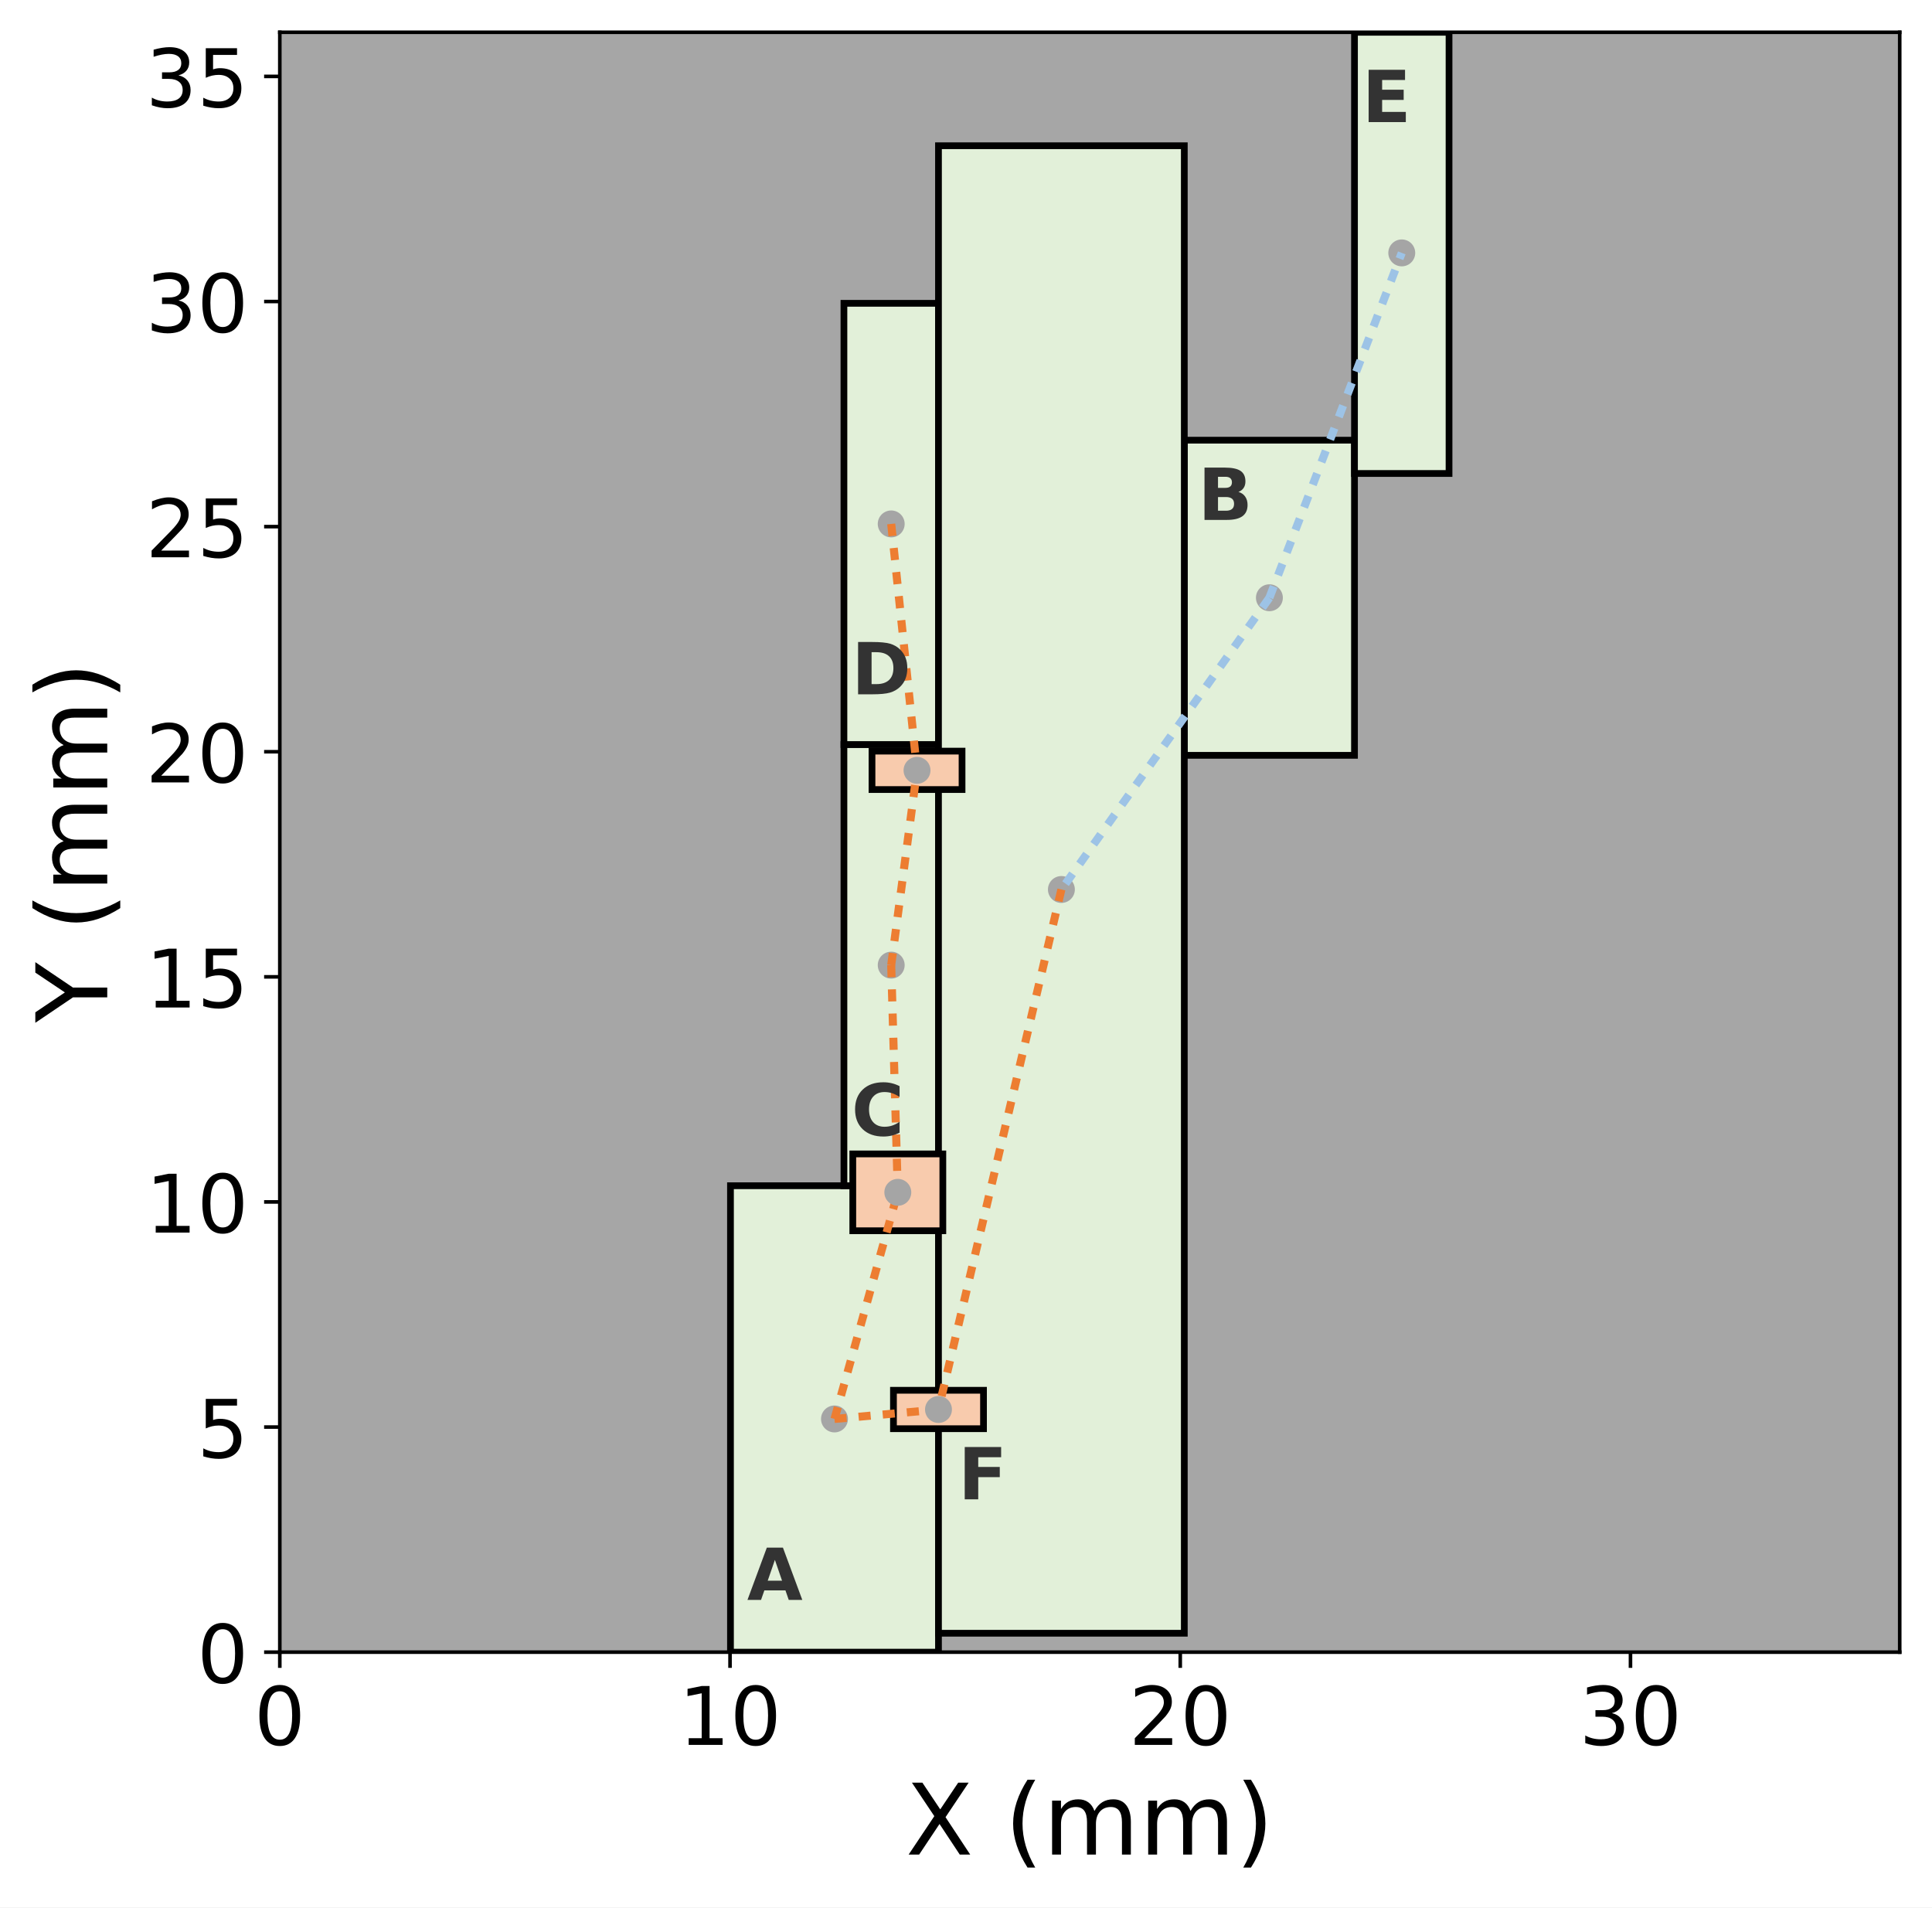
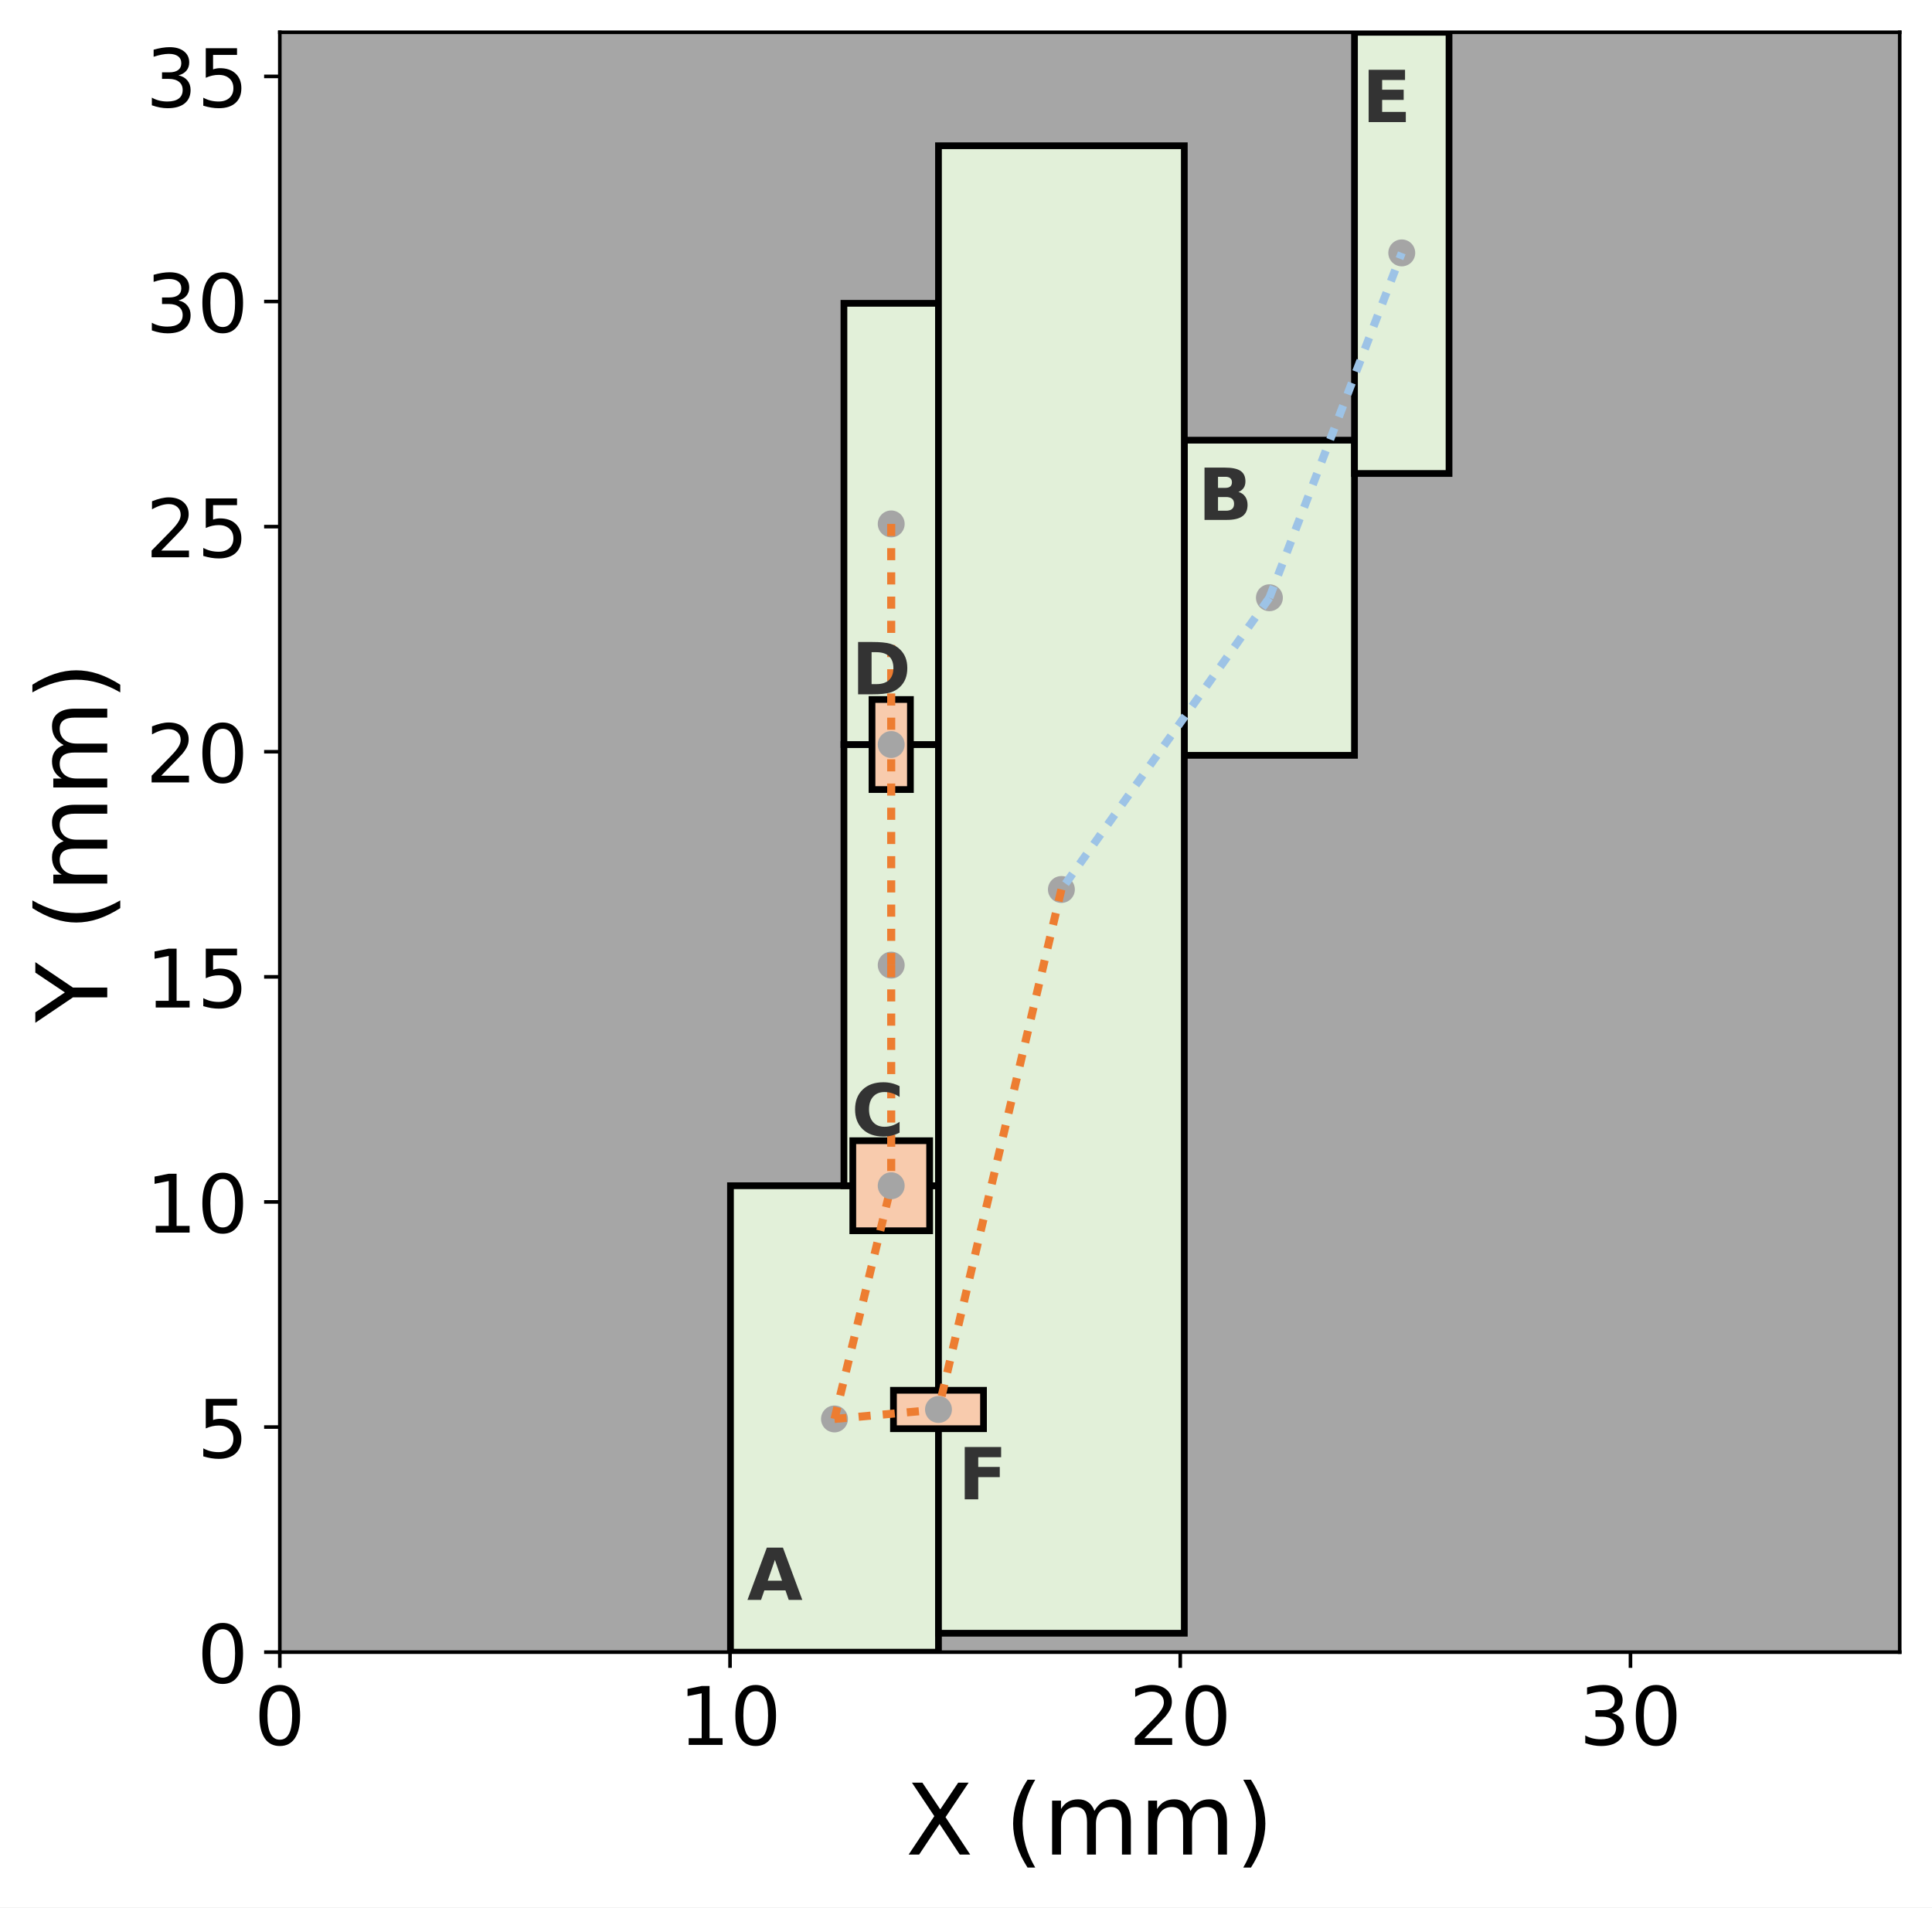
<svg xmlns="http://www.w3.org/2000/svg" xmlns:xlink="http://www.w3.org/1999/xlink" width="430.837pt" height="425.353pt" viewBox="0 0 430.837 425.353" version="1.1">
  <defs>
    <style type="text/css">*{stroke-linejoin: round; stroke-linecap: butt}</style>
  </defs>
  <g id="figure_1">
    <g id="patch_1">
      <path d="M 0 425.353  L 430.837 425.353  L 430.837 0  L 0 0  z " style="fill: #ffffff" />
    </g>
    <g id="axes_1">
      <g id="patch_2">
        <path d="M 62.397 368.44  L 423.637 368.44  L 423.637 7.2  L 62.397 7.2  z " style="fill: #a6a6a6" />
      </g>
      <g id="patch_3">
-         <path d="M 162.897 368.44  L 209.282 368.44  L 209.282 264.425  L 162.897 264.425  z " clip-path="url(#p0d24844d1f)" style="fill: #e2f0d9; stroke: #000000; stroke-width: 1.5; stroke-linejoin: miter" />
+         <path d="M 162.897 368.44  L 209.282 368.44  L 209.282 264.425  L 162.897 264.425  z " clip-path="url(#pbaa45a998f)" style="fill: #e2f0d9; stroke: #000000; stroke-width: 1.5; stroke-linejoin: miter" />
      </g>
      <g id="patch_4">
-         <path d="M 264.101 168.443  L 302.052 168.443  L 302.052 98.163  L 264.101 98.163  z " clip-path="url(#p0d24844d1f)" style="fill: #e2f0d9; stroke: #000000; stroke-width: 1.5; stroke-linejoin: miter" />
+         <path d="M 264.101 168.443  L 302.052 168.443  L 302.052 98.163  L 264.101 98.163  z " clip-path="url(#pbaa45a998f)" style="fill: #e2f0d9; stroke: #000000; stroke-width: 1.5; stroke-linejoin: miter" />
      </g>
      <g id="patch_5">
-         <path d="M 188.198 264.425  L 209.282 264.425  L 209.282 166.033  L 188.198 166.033  z " clip-path="url(#p0d24844d1f)" style="fill: #e2f0d9; stroke: #000000; stroke-width: 1.5; stroke-linejoin: miter" />
+         <path d="M 188.198 264.425  L 209.282 264.425  L 209.282 166.033  L 188.198 166.033  z " clip-path="url(#pbaa45a998f)" style="fill: #e2f0d9; stroke: #000000; stroke-width: 1.5; stroke-linejoin: miter" />
      </g>
      <g id="patch_6">
-         <path d="M 188.198 166.033  L 209.282 166.033  L 209.282 67.641  L 188.198 67.641  z " clip-path="url(#p0d24844d1f)" style="fill: #e2f0d9; stroke: #000000; stroke-width: 1.5; stroke-linejoin: miter" />
+         <path d="M 188.198 166.033  L 209.282 166.033  L 209.282 67.641  L 188.198 67.641  z " clip-path="url(#pbaa45a998f)" style="fill: #e2f0d9; stroke: #000000; stroke-width: 1.5; stroke-linejoin: miter" />
      </g>
      <g id="patch_7">
-         <path d="M 302.052 105.592  L 323.136 105.592  L 323.136 7.2  L 302.052 7.2  z " clip-path="url(#p0d24844d1f)" style="fill: #e2f0d9; stroke: #000000; stroke-width: 1.5; stroke-linejoin: miter" />
+         <path d="M 302.052 105.592  L 323.136 105.592  L 323.136 7.2  L 302.052 7.2  z " clip-path="url(#pbaa45a998f)" style="fill: #e2f0d9; stroke: #000000; stroke-width: 1.5; stroke-linejoin: miter" />
      </g>
      <g id="patch_8">
-         <path d="M 209.282 364.223  L 264.101 364.223  L 264.101 32.501  L 209.282 32.501  z " clip-path="url(#p0d24844d1f)" style="fill: #e2f0d9; stroke: #000000; stroke-width: 1.5; stroke-linejoin: miter" />
+         <path d="M 209.282 364.223  L 264.101 364.223  L 264.101 32.501  L 209.282 32.501  z " clip-path="url(#pbaa45a998f)" style="fill: #e2f0d9; stroke: #000000; stroke-width: 1.5; stroke-linejoin: miter" />
      </g>
      <g id="patch_9">
-         <path d="M 190.173 274.465  L 210.253 274.465  L 210.253 257.33  L 190.173 257.33  z " clip-path="url(#p0d24844d1f)" style="fill: #f8cbad; stroke: #000000; stroke-width: 1.5; stroke-linejoin: miter" />
+         <path d="M 190.173 274.465  L 207.308 274.465  L 207.308 254.385  L 190.173 254.385  z " clip-path="url(#pbaa45a998f)" style="fill: #f8cbad; stroke: #000000; stroke-width: 1.5; stroke-linejoin: miter" />
      </g>
      <g id="patch_10">
-         <path d="M 199.242 318.608  L 219.322 318.608  L 219.322 310.041  L 199.242 310.041  z " clip-path="url(#p0d24844d1f)" style="fill: #f8cbad; stroke: #000000; stroke-width: 1.5; stroke-linejoin: miter" />
+         <path d="M 199.242 318.608  L 219.322 318.608  L 219.322 310.041  L 199.242 310.041  z " clip-path="url(#pbaa45a998f)" style="fill: #f8cbad; stroke: #000000; stroke-width: 1.5; stroke-linejoin: miter" />
      </g>
      <g id="patch_11">
-         <path d="M 194.457 176.073  L 214.537 176.073  L 214.537 167.506  L 194.457 167.506  z " clip-path="url(#p0d24844d1f)" style="fill: #f8cbad; stroke: #000000; stroke-width: 1.5; stroke-linejoin: miter" />
+         <path d="M 194.457 176.073  L 203.024 176.073  L 203.024 155.993  L 194.457 155.993  z " clip-path="url(#pbaa45a998f)" style="fill: #f8cbad; stroke: #000000; stroke-width: 1.5; stroke-linejoin: miter" />
      </g>
      <g id="matplotlib.axis_1">
        <g id="xtick_1">
          <g id="line2d_1">
            <defs>
-               <path id="m1aaae5cee6" d="M 0 0  L 0 3.5  " style="stroke: #000000; stroke-width: 0.8" />
+               <path id="md8ba453269" d="M 0 0  L 0 3.5  " style="stroke: #000000; stroke-width: 0.8" />
            </defs>
            <g>
-               <use xlink:href="#m1aaae5cee6" x="62.397" y="368.44" style="stroke: #000000; stroke-width: 0.8" />
+               <use xlink:href="#md8ba453269" x="62.397" y="368.44" style="stroke: #000000; stroke-width: 0.8" />
            </g>
          </g>
          <g id="text_1">
            <g transform="translate(56.67063 389.1172) scale(0.18 -0.18)">
              <defs>
                <path id="DejaVuSans-30" d="M 2034 4250  Q 1547 4250 1301 3770  Q 1056 3291 1056 2328  Q 1056 1369 1301 889  Q 1547 409 2034 409  Q 2525 409 2770 889  Q 3016 1369 3016 2328  Q 3016 3291 2770 3770  Q 2525 4250 2034 4250  z M 2034 4750  Q 2819 4750 3233 4129  Q 3647 3509 3647 2328  Q 3647 1150 3233 529  Q 2819 -91 2034 -91  Q 1250 -91 836 529  Q 422 1150 422 2328  Q 422 3509 836 4129  Q 1250 4750 2034 4750  z " transform="scale(0.015625)" />
              </defs>
              <use xlink:href="#DejaVuSans-30" />
            </g>
          </g>
        </g>
        <g id="xtick_2">
          <g id="line2d_2">
            <g>
-               <use xlink:href="#m1aaae5cee6" x="162.797" y="368.44" style="stroke: #000000; stroke-width: 0.8" />
+               <use xlink:href="#md8ba453269" x="162.797" y="368.44" style="stroke: #000000; stroke-width: 0.8" />
            </g>
          </g>
          <g id="text_2">
            <g transform="translate(151.3446 389.1172) scale(0.18 -0.18)">
              <defs>
                <path id="DejaVuSans-31" d="M 794 531  L 1825 531  L 1825 4091  L 703 3866  L 703 4441  L 1819 4666  L 2450 4666  L 2450 531  L 3481 531  L 3481 0  L 794 0  L 794 531  z " transform="scale(0.015625)" />
              </defs>
              <use xlink:href="#DejaVuSans-31" />
              <use xlink:href="#DejaVuSans-30" transform="translate(63.62305 0)" />
            </g>
          </g>
        </g>
        <g id="xtick_3">
          <g id="line2d_3">
            <g>
-               <use xlink:href="#m1aaae5cee6" x="263.197" y="368.44" style="stroke: #000000; stroke-width: 0.8" />
+               <use xlink:href="#md8ba453269" x="263.197" y="368.44" style="stroke: #000000; stroke-width: 0.8" />
            </g>
          </g>
          <g id="text_3">
            <g transform="translate(251.7448 389.1172) scale(0.18 -0.18)">
              <defs>
                <path id="DejaVuSans-32" d="M 1228 531  L 3431 531  L 3431 0  L 469 0  L 469 531  Q 828 903 1448 1529  Q 2069 2156 2228 2338  Q 2531 2678 2651 2914  Q 2772 3150 2772 3378  Q 2772 3750 2511 3984  Q 2250 4219 1831 4219  Q 1534 4219 1204 4116  Q 875 4013 500 3803  L 500 4441  Q 881 4594 1212 4672  Q 1544 4750 1819 4750  Q 2544 4750 2975 4387  Q 3406 4025 3406 3419  Q 3406 3131 3298 2873  Q 3191 2616 2906 2266  Q 2828 2175 2409 1742  Q 1991 1309 1228 531  z " transform="scale(0.015625)" />
              </defs>
              <use xlink:href="#DejaVuSans-32" />
              <use xlink:href="#DejaVuSans-30" transform="translate(63.62305 0)" />
            </g>
          </g>
        </g>
        <g id="xtick_4">
          <g id="line2d_4">
            <g>
-               <use xlink:href="#m1aaae5cee6" x="363.598" y="368.44" style="stroke: #000000; stroke-width: 0.8" />
+               <use xlink:href="#md8ba453269" x="363.598" y="368.44" style="stroke: #000000; stroke-width: 0.8" />
            </g>
          </g>
          <g id="text_4">
            <g transform="translate(352.145 389.1172) scale(0.18 -0.18)">
              <defs>
                <path id="DejaVuSans-33" d="M 2597 2516  Q 3050 2419 3304 2112  Q 3559 1806 3559 1356  Q 3559 666 3084 287  Q 2609 -91 1734 -91  Q 1441 -91 1130 -33  Q 819 25 488 141  L 488 750  Q 750 597 1062 519  Q 1375 441 1716 441  Q 2309 441 2620 675  Q 2931 909 2931 1356  Q 2931 1769 2642 2001  Q 2353 2234 1838 2234  L 1294 2234  L 1294 2753  L 1863 2753  Q 2328 2753 2575 2939  Q 2822 3125 2822 3475  Q 2822 3834 2567 4026  Q 2313 4219 1838 4219  Q 1578 4219 1281 4162  Q 984 4106 628 3988  L 628 4550  Q 988 4650 1302 4700  Q 1616 4750 1894 4750  Q 2613 4750 3031 4423  Q 3450 4097 3450 3541  Q 3450 3153 3228 2886  Q 3006 2619 2597 2516  z " transform="scale(0.015625)" />
              </defs>
              <use xlink:href="#DejaVuSans-33" />
              <use xlink:href="#DejaVuSans-30" transform="translate(63.62305 0)" />
            </g>
          </g>
        </g>
        <g id="text_5">
          <g transform="translate(201.9731 413.5772) scale(0.22 -0.22)">
            <defs>
              <path id="DejaVuSans-58" d="M 403 4666  L 1081 4666  L 2241 2931  L 3406 4666  L 4084 4666  L 2584 2425  L 4184 0  L 3506 0  L 2194 1984  L 872 0  L 191 0  L 1856 2491  L 403 4666  z " transform="scale(0.015625)" />
              <path id="DejaVuSans-20" transform="scale(0.015625)" />
              <path id="DejaVuSans-28" d="M 1984 4856  Q 1566 4138 1362 3434  Q 1159 2731 1159 2009  Q 1159 1288 1364 580  Q 1569 -128 1984 -844  L 1484 -844  Q 1016 -109 783 600  Q 550 1309 550 2009  Q 550 2706 781 3412  Q 1013 4119 1484 4856  L 1984 4856  z " transform="scale(0.015625)" />
              <path id="DejaVuSans-6d" d="M 3328 2828  Q 3544 3216 3844 3400  Q 4144 3584 4550 3584  Q 5097 3584 5394 3201  Q 5691 2819 5691 2113  L 5691 0  L 5113 0  L 5113 2094  Q 5113 2597 4934 2840  Q 4756 3084 4391 3084  Q 3944 3084 3684 2787  Q 3425 2491 3425 1978  L 3425 0  L 2847 0  L 2847 2094  Q 2847 2600 2669 2842  Q 2491 3084 2119 3084  Q 1678 3084 1418 2786  Q 1159 2488 1159 1978  L 1159 0  L 581 0  L 581 3500  L 1159 3500  L 1159 2956  Q 1356 3278 1631 3431  Q 1906 3584 2284 3584  Q 2666 3584 2933 3390  Q 3200 3197 3328 2828  z " transform="scale(0.015625)" />
              <path id="DejaVuSans-29" d="M 513 4856  L 1013 4856  Q 1481 4119 1714 3412  Q 1947 2706 1947 2009  Q 1947 1309 1714 600  Q 1481 -109 1013 -844  L 513 -844  Q 928 -128 1133 580  Q 1338 1288 1338 2009  Q 1338 2731 1133 3434  Q 928 4138 513 4856  z " transform="scale(0.015625)" />
            </defs>
            <use xlink:href="#DejaVuSans-58" />
            <use xlink:href="#DejaVuSans-20" transform="translate(68.50586 0)" />
            <use xlink:href="#DejaVuSans-28" transform="translate(100.293 0)" />
            <use xlink:href="#DejaVuSans-6d" transform="translate(139.3066 0)" />
            <use xlink:href="#DejaVuSans-6d" transform="translate(236.7188 0)" />
            <use xlink:href="#DejaVuSans-29" transform="translate(334.1309 0)" />
          </g>
        </g>
      </g>
      <g id="matplotlib.axis_2">
        <g id="ytick_1">
          <g id="line2d_5">
            <defs>
-               <path id="m20d000db94" d="M 0 0  L -3.5 0  " style="stroke: #000000; stroke-width: 0.8" />
+               <path id="m32cb6fbe0b" d="M 0 0  L -3.5 0  " style="stroke: #000000; stroke-width: 0.8" />
            </defs>
            <g>
-               <use xlink:href="#m20d000db94" x="62.397" y="368.44" style="stroke: #000000; stroke-width: 0.8" />
+               <use xlink:href="#m32cb6fbe0b" x="62.397" y="368.44" style="stroke: #000000; stroke-width: 0.8" />
            </g>
          </g>
          <g id="text_6">
            <g transform="translate(43.94438 375.2786) scale(0.18 -0.18)">
              <use xlink:href="#DejaVuSans-30" />
            </g>
          </g>
        </g>
        <g id="ytick_2">
          <g id="line2d_6">
            <g>
-               <use xlink:href="#m20d000db94" x="62.397" y="318.24" style="stroke: #000000; stroke-width: 0.8" />
+               <use xlink:href="#m32cb6fbe0b" x="62.397" y="318.24" style="stroke: #000000; stroke-width: 0.8" />
            </g>
          </g>
          <g id="text_7">
            <g transform="translate(43.94438 325.0785) scale(0.18 -0.18)">
              <defs>
                <path id="DejaVuSans-35" d="M 691 4666  L 3169 4666  L 3169 4134  L 1269 4134  L 1269 2991  Q 1406 3038 1543 3061  Q 1681 3084 1819 3084  Q 2600 3084 3056 2656  Q 3513 2228 3513 1497  Q 3513 744 3044 326  Q 2575 -91 1722 -91  Q 1428 -91 1123 -41  Q 819 9 494 109  L 494 744  Q 775 591 1075 516  Q 1375 441 1709 441  Q 2250 441 2565 725  Q 2881 1009 2881 1497  Q 2881 1984 2565 2268  Q 2250 2553 1709 2553  Q 1456 2553 1204 2497  Q 953 2441 691 2322  L 691 4666  z " transform="scale(0.015625)" />
              </defs>
              <use xlink:href="#DejaVuSans-35" />
            </g>
          </g>
        </g>
        <g id="ytick_3">
          <g id="line2d_7">
            <g>
-               <use xlink:href="#m20d000db94" x="62.397" y="268.04" style="stroke: #000000; stroke-width: 0.8" />
+               <use xlink:href="#m32cb6fbe0b" x="62.397" y="268.04" style="stroke: #000000; stroke-width: 0.8" />
            </g>
          </g>
          <g id="text_8">
            <g transform="translate(32.49188 274.8784) scale(0.18 -0.18)">
              <use xlink:href="#DejaVuSans-31" />
              <use xlink:href="#DejaVuSans-30" transform="translate(63.62305 0)" />
            </g>
          </g>
        </g>
        <g id="ytick_4">
          <g id="line2d_8">
            <g>
-               <use xlink:href="#m20d000db94" x="62.397" y="217.84" style="stroke: #000000; stroke-width: 0.8" />
+               <use xlink:href="#m32cb6fbe0b" x="62.397" y="217.84" style="stroke: #000000; stroke-width: 0.8" />
            </g>
          </g>
          <g id="text_9">
            <g transform="translate(32.49188 224.6783) scale(0.18 -0.18)">
              <use xlink:href="#DejaVuSans-31" />
              <use xlink:href="#DejaVuSans-35" transform="translate(63.62305 0)" />
            </g>
          </g>
        </g>
        <g id="ytick_5">
          <g id="line2d_9">
            <g>
-               <use xlink:href="#m20d000db94" x="62.397" y="167.64" style="stroke: #000000; stroke-width: 0.8" />
+               <use xlink:href="#m32cb6fbe0b" x="62.397" y="167.64" style="stroke: #000000; stroke-width: 0.8" />
            </g>
          </g>
          <g id="text_10">
            <g transform="translate(32.49188 174.4781) scale(0.18 -0.18)">
              <use xlink:href="#DejaVuSans-32" />
              <use xlink:href="#DejaVuSans-30" transform="translate(63.62305 0)" />
            </g>
          </g>
        </g>
        <g id="ytick_6">
          <g id="line2d_10">
            <g>
-               <use xlink:href="#m20d000db94" x="62.397" y="117.439" style="stroke: #000000; stroke-width: 0.8" />
+               <use xlink:href="#m32cb6fbe0b" x="62.397" y="117.439" style="stroke: #000000; stroke-width: 0.8" />
            </g>
          </g>
          <g id="text_11">
            <g transform="translate(32.49188 124.278) scale(0.18 -0.18)">
              <use xlink:href="#DejaVuSans-32" />
              <use xlink:href="#DejaVuSans-35" transform="translate(63.62305 0)" />
            </g>
          </g>
        </g>
        <g id="ytick_7">
          <g id="line2d_11">
            <g>
-               <use xlink:href="#m20d000db94" x="62.397" y="67.239" style="stroke: #000000; stroke-width: 0.8" />
+               <use xlink:href="#m32cb6fbe0b" x="62.397" y="67.239" style="stroke: #000000; stroke-width: 0.8" />
            </g>
          </g>
          <g id="text_12">
            <g transform="translate(32.49188 74.07793) scale(0.18 -0.18)">
              <use xlink:href="#DejaVuSans-33" />
              <use xlink:href="#DejaVuSans-30" transform="translate(63.62305 0)" />
            </g>
          </g>
        </g>
        <g id="ytick_8">
          <g id="line2d_12">
            <g>
-               <use xlink:href="#m20d000db94" x="62.397" y="17.039" style="stroke: #000000; stroke-width: 0.8" />
+               <use xlink:href="#m32cb6fbe0b" x="62.397" y="17.039" style="stroke: #000000; stroke-width: 0.8" />
            </g>
          </g>
          <g id="text_13">
            <g transform="translate(32.49188 23.87782) scale(0.18 -0.18)">
              <use xlink:href="#DejaVuSans-33" />
              <use xlink:href="#DejaVuSans-35" transform="translate(63.62305 0)" />
            </g>
          </g>
        </g>
        <g id="text_14">
          <g transform="translate(23.91656 228.0473) rotate(-90) scale(0.22 -0.22)">
            <defs>
              <path id="DejaVuSans-59" d="M -13 4666  L 666 4666  L 1959 2747  L 3244 4666  L 3922 4666  L 2272 2222  L 2272 0  L 1638 0  L 1638 2222  L -13 4666  z " transform="scale(0.015625)" />
            </defs>
            <use xlink:href="#DejaVuSans-59" />
            <use xlink:href="#DejaVuSans-20" transform="translate(61.08398 0)" />
            <use xlink:href="#DejaVuSans-28" transform="translate(92.87109 0)" />
            <use xlink:href="#DejaVuSans-6d" transform="translate(131.8848 0)" />
            <use xlink:href="#DejaVuSans-6d" transform="translate(229.2969 0)" />
            <use xlink:href="#DejaVuSans-29" transform="translate(326.709 0)" />
          </g>
        </g>
      </g>
      <g id="line2d_13">
-         <path d="M 186.09 316.433  " clip-path="url(#p0d24844d1f)" style="fill: none; stroke: #a5a5a5; stroke-width: 1.5; stroke-linecap: square" />
+         <path d="M 186.09 316.433  " clip-path="url(#pbaa45a998f)" style="fill: none; stroke: #a5a5a5; stroke-width: 1.5; stroke-linecap: square" />
        <defs>
-           <path id="mabb05d6d2f" d="M 0 3  C 0.796 3 1.559 2.684 2.121 2.121  C 2.684 1.559 3 0.796 3 0  C 3 -0.796 2.684 -1.559 2.121 -2.121  C 1.559 -2.684 0.796 -3 0 -3  C -0.796 -3 -1.559 -2.684 -2.121 -2.121  C -2.684 -1.559 -3 -0.796 -3 0  C -3 0.796 -2.684 1.559 -2.121 2.121  C -1.559 2.684 -0.796 3 0 3  z " />
+           <path id="m893396754a" d="M 0 3  C 0.796 3 1.559 2.684 2.121 2.121  C 2.684 1.559 3 0.796 3 0  C 3 -0.796 2.684 -1.559 2.121 -2.121  C 1.559 -2.684 0.796 -3 0 -3  C -0.796 -3 -1.559 -2.684 -2.121 -2.121  C -2.684 -1.559 -3 -0.796 -3 0  C -3 0.796 -2.684 1.559 -2.121 2.121  C -1.559 2.684 -0.796 3 0 3  z " />
        </defs>
-         <g clip-path="url(#p0d24844d1f)">
-           <use xlink:href="#mabb05d6d2f" x="186.09" y="316.433" style="fill: #a5a5a5" />
+         <g clip-path="url(#pbaa45a998f)">
+           <use xlink:href="#m893396754a" x="186.09" y="316.433" style="fill: #a5a5a5" />
        </g>
      </g>
      <g id="line2d_14">
-         <path d="M 283.077 133.303  " clip-path="url(#p0d24844d1f)" style="fill: none; stroke: #a5a5a5; stroke-width: 1.5; stroke-linecap: square" />
-         <g clip-path="url(#p0d24844d1f)">
-           <use xlink:href="#mabb05d6d2f" x="283.077" y="133.303" style="fill: #a5a5a5" />
+         <path d="M 283.077 133.303  " clip-path="url(#pbaa45a998f)" style="fill: none; stroke: #a5a5a5; stroke-width: 1.5; stroke-linecap: square" />
+         <g clip-path="url(#pbaa45a998f)">
+           <use xlink:href="#m893396754a" x="283.077" y="133.303" style="fill: #a5a5a5" />
        </g>
      </g>
      <g id="line2d_15">
-         <path d="M 198.74 215.229  " clip-path="url(#p0d24844d1f)" style="fill: none; stroke: #a5a5a5; stroke-width: 1.5; stroke-linecap: square" />
-         <g clip-path="url(#p0d24844d1f)">
-           <use xlink:href="#mabb05d6d2f" x="198.74" y="215.229" style="fill: #a5a5a5" />
+         <path d="M 198.74 215.229  " clip-path="url(#pbaa45a998f)" style="fill: none; stroke: #a5a5a5; stroke-width: 1.5; stroke-linecap: square" />
+         <g clip-path="url(#pbaa45a998f)">
+           <use xlink:href="#m893396754a" x="198.74" y="215.229" style="fill: #a5a5a5" />
        </g>
      </g>
      <g id="line2d_16">
-         <path d="M 198.74 116.837  " clip-path="url(#p0d24844d1f)" style="fill: none; stroke: #a5a5a5; stroke-width: 1.5; stroke-linecap: square" />
-         <g clip-path="url(#p0d24844d1f)">
-           <use xlink:href="#mabb05d6d2f" x="198.74" y="116.837" style="fill: #a5a5a5" />
+         <path d="M 198.74 116.837  " clip-path="url(#pbaa45a998f)" style="fill: none; stroke: #a5a5a5; stroke-width: 1.5; stroke-linecap: square" />
+         <g clip-path="url(#pbaa45a998f)">
+           <use xlink:href="#m893396754a" x="198.74" y="116.837" style="fill: #a5a5a5" />
        </g>
      </g>
      <g id="line2d_17">
-         <path d="M 312.594 56.396  " clip-path="url(#p0d24844d1f)" style="fill: none; stroke: #a5a5a5; stroke-width: 1.5; stroke-linecap: square" />
-         <g clip-path="url(#p0d24844d1f)">
-           <use xlink:href="#mabb05d6d2f" x="312.594" y="56.396" style="fill: #a5a5a5" />
+         <path d="M 312.594 56.396  " clip-path="url(#pbaa45a998f)" style="fill: none; stroke: #a5a5a5; stroke-width: 1.5; stroke-linecap: square" />
+         <g clip-path="url(#pbaa45a998f)">
+           <use xlink:href="#m893396754a" x="312.594" y="56.396" style="fill: #a5a5a5" />
        </g>
      </g>
      <g id="line2d_18">
-         <path d="M 236.692 198.362  " clip-path="url(#p0d24844d1f)" style="fill: none; stroke: #a5a5a5; stroke-width: 1.5; stroke-linecap: square" />
-         <g clip-path="url(#p0d24844d1f)">
-           <use xlink:href="#mabb05d6d2f" x="236.692" y="198.362" style="fill: #a5a5a5" />
+         <path d="M 236.692 198.362  " clip-path="url(#pbaa45a998f)" style="fill: none; stroke: #a5a5a5; stroke-width: 1.5; stroke-linecap: square" />
+         <g clip-path="url(#pbaa45a998f)">
+           <use xlink:href="#m893396754a" x="236.692" y="198.362" style="fill: #a5a5a5" />
        </g>
      </g>
      <g id="line2d_19">
-         <path d="M 186.09 316.433  L 200.213 265.898  " clip-path="url(#p0d24844d1f)" style="fill: none; stroke-dasharray: 2.7,2.7; stroke-dashoffset: 0; stroke: #ed7d31; stroke-width: 1.8" />
+         <path d="M 186.09 316.433  L 198.74 264.425  " clip-path="url(#pbaa45a998f)" style="fill: none; stroke-dasharray: 2.7,2.7; stroke-dashoffset: 0; stroke: #ed7d31; stroke-width: 1.8" />
      </g>
      <g id="line2d_20">
-         <path d="M 198.74 215.229  L 200.213 265.898  " clip-path="url(#p0d24844d1f)" style="fill: none; stroke-dasharray: 2.7,2.7; stroke-dashoffset: 0; stroke: #ed7d31; stroke-width: 1.8" />
+         <path d="M 198.74 215.229  L 198.74 264.425  " clip-path="url(#pbaa45a998f)" style="fill: none; stroke-dasharray: 2.7,2.7; stroke-dashoffset: 0; stroke: #ed7d31; stroke-width: 1.8" />
      </g>
      <g id="line2d_21">
-         <path d="M 200.213 265.898  " clip-path="url(#p0d24844d1f)" style="fill: none; stroke: #a5a5a5; stroke-width: 1.5; stroke-linecap: square" />
-         <g clip-path="url(#p0d24844d1f)">
-           <use xlink:href="#mabb05d6d2f" x="200.213" y="265.898" style="fill: #a5a5a5" />
+         <path d="M 198.74 264.425  " clip-path="url(#pbaa45a998f)" style="fill: none; stroke: #a5a5a5; stroke-width: 1.5; stroke-linecap: square" />
+         <g clip-path="url(#pbaa45a998f)">
+           <use xlink:href="#m893396754a" x="198.74" y="264.425" style="fill: #a5a5a5" />
        </g>
      </g>
      <g id="line2d_22">
-         <path d="M 186.09 316.433  L 209.282 314.324  " clip-path="url(#p0d24844d1f)" style="fill: none; stroke-dasharray: 2.7,2.7; stroke-dashoffset: 0; stroke: #ed7d31; stroke-width: 1.8" />
+         <path d="M 186.09 316.433  L 209.282 314.324  " clip-path="url(#pbaa45a998f)" style="fill: none; stroke-dasharray: 2.7,2.7; stroke-dashoffset: 0; stroke: #ed7d31; stroke-width: 1.8" />
      </g>
      <g id="line2d_23">
-         <path d="M 236.692 198.362  L 209.282 314.324  " clip-path="url(#p0d24844d1f)" style="fill: none; stroke-dasharray: 2.7,2.7; stroke-dashoffset: 0; stroke: #ed7d31; stroke-width: 1.8" />
+         <path d="M 236.692 198.362  L 209.282 314.324  " clip-path="url(#pbaa45a998f)" style="fill: none; stroke-dasharray: 2.7,2.7; stroke-dashoffset: 0; stroke: #ed7d31; stroke-width: 1.8" />
      </g>
      <g id="line2d_24">
-         <path d="M 209.282 314.324  " clip-path="url(#p0d24844d1f)" style="fill: none; stroke: #a5a5a5; stroke-width: 1.5; stroke-linecap: square" />
-         <g clip-path="url(#p0d24844d1f)">
-           <use xlink:href="#mabb05d6d2f" x="209.282" y="314.324" style="fill: #a5a5a5" />
+         <path d="M 209.282 314.324  " clip-path="url(#pbaa45a998f)" style="fill: none; stroke: #a5a5a5; stroke-width: 1.5; stroke-linecap: square" />
+         <g clip-path="url(#pbaa45a998f)">
+           <use xlink:href="#m893396754a" x="209.282" y="314.324" style="fill: #a5a5a5" />
        </g>
      </g>
      <g id="line2d_25">
-         <path d="M 198.74 215.229  L 204.497 171.79  " clip-path="url(#p0d24844d1f)" style="fill: none; stroke-dasharray: 2.7,2.7; stroke-dashoffset: 0; stroke: #ed7d31; stroke-width: 1.8" />
+         <path d="M 198.74 215.229  L 198.74 166.033  " clip-path="url(#pbaa45a998f)" style="fill: none; stroke-dasharray: 2.7,2.7; stroke-dashoffset: 0; stroke: #ed7d31; stroke-width: 1.8" />
      </g>
      <g id="line2d_26">
-         <path d="M 198.74 116.837  L 204.497 171.79  " clip-path="url(#p0d24844d1f)" style="fill: none; stroke-dasharray: 2.7,2.7; stroke-dashoffset: 0; stroke: #ed7d31; stroke-width: 1.8" />
+         <path d="M 198.74 116.837  L 198.74 166.033  " clip-path="url(#pbaa45a998f)" style="fill: none; stroke-dasharray: 2.7,2.7; stroke-dashoffset: 0; stroke: #ed7d31; stroke-width: 1.8" />
      </g>
      <g id="line2d_27">
-         <path d="M 204.497 171.79  " clip-path="url(#p0d24844d1f)" style="fill: none; stroke: #a5a5a5; stroke-width: 1.5; stroke-linecap: square" />
-         <g clip-path="url(#p0d24844d1f)">
-           <use xlink:href="#mabb05d6d2f" x="204.497" y="171.79" style="fill: #a5a5a5" />
+         <path d="M 198.74 166.033  " clip-path="url(#pbaa45a998f)" style="fill: none; stroke: #a5a5a5; stroke-width: 1.5; stroke-linecap: square" />
+         <g clip-path="url(#pbaa45a998f)">
+           <use xlink:href="#m893396754a" x="198.74" y="166.033" style="fill: #a5a5a5" />
        </g>
      </g>
      <g id="line2d_28">
-         <path d="M 283.077 133.303  L 312.594 56.396  " clip-path="url(#p0d24844d1f)" style="fill: none; stroke-dasharray: 2.7,2.7; stroke-dashoffset: 0; stroke: #9dc3e6; stroke-width: 1.8" />
+         <path d="M 283.077 133.303  L 312.594 56.396  " clip-path="url(#pbaa45a998f)" style="fill: none; stroke-dasharray: 2.7,2.7; stroke-dashoffset: 0; stroke: #9dc3e6; stroke-width: 1.8" />
      </g>
      <g id="line2d_29">
-         <path d="M 283.077 133.303  L 236.692 198.362  " clip-path="url(#p0d24844d1f)" style="fill: none; stroke-dasharray: 2.7,2.7; stroke-dashoffset: 0; stroke: #9dc3e6; stroke-width: 1.8" />
+         <path d="M 283.077 133.303  L 236.692 198.362  " clip-path="url(#pbaa45a998f)" style="fill: none; stroke-dasharray: 2.7,2.7; stroke-dashoffset: 0; stroke: #9dc3e6; stroke-width: 1.8" />
      </g>
      <g id="patch_12">
        <path d="M 62.397 368.44  L 62.397 7.2  " style="fill: none; stroke: #000000; stroke-width: 0.8; stroke-linejoin: miter; stroke-linecap: square" />
      </g>
      <g id="patch_13">
        <path d="M 423.637 368.44  L 423.637 7.2  " style="fill: none; stroke: #000000; stroke-width: 0.8; stroke-linejoin: miter; stroke-linecap: square" />
      </g>
      <g id="patch_14">
        <path d="M 62.397 368.44  L 423.637 368.44  " style="fill: none; stroke: #000000; stroke-width: 0.8; stroke-linejoin: miter; stroke-linecap: square" />
      </g>
      <g id="patch_15">
        <path d="M 62.397 7.2  L 423.637 7.2  " style="fill: none; stroke: #000000; stroke-width: 0.8; stroke-linejoin: miter; stroke-linecap: square" />
      </g>
      <g id="text_15">
        <g style="fill: #333333" transform="translate(166.6083 356.7913) scale(0.16 -0.16)">
          <defs>
            <path id="DejaVuSans-Bold-41" d="M 3419 850  L 1538 850  L 1241 0  L 31 0  L 1759 4666  L 3194 4666  L 4922 0  L 3713 0  L 3419 850  z M 1838 1716  L 3116 1716  L 2478 3572  L 1838 1716  z " transform="scale(0.015625)" />
          </defs>
          <use xlink:href="#DejaVuSans-Bold-41" />
        </g>
      </g>
      <g id="text_16">
        <g style="fill: #333333" transform="translate(267.137 115.9425) scale(0.16 -0.16)">
          <defs>
            <path id="DejaVuSans-Bold-42" d="M 2456 2859  Q 2741 2859 2887 2984  Q 3034 3109 3034 3353  Q 3034 3594 2887 3720  Q 2741 3847 2456 3847  L 1791 3847  L 1791 2859  L 2456 2859  z M 2497 819  Q 2859 819 3042 972  Q 3225 1125 3225 1434  Q 3225 1738 3044 1889  Q 2863 2041 2497 2041  L 1791 2041  L 1791 819  L 2497 819  z M 3616 2497  Q 4003 2384 4215 2081  Q 4428 1778 4428 1338  Q 4428 663 3972 331  Q 3516 0 2584 0  L 588 0  L 588 4666  L 2394 4666  Q 3366 4666 3802 4372  Q 4238 4078 4238 3431  Q 4238 3091 4078 2852  Q 3919 2613 3616 2497  z " transform="scale(0.015625)" />
          </defs>
          <use xlink:href="#DejaVuSans-Bold-42" />
        </g>
      </g>
      <g id="text_17">
        <g style="fill: #333333" transform="translate(189.8851 253.2265) scale(0.16 -0.16)">
          <defs>
            <path id="DejaVuSans-Bold-43" d="M 4288 256  Q 3956 84 3597 -3  Q 3238 -91 2847 -91  Q 1681 -91 1000 561  Q 319 1213 319 2328  Q 319 3447 1000 4098  Q 1681 4750 2847 4750  Q 3238 4750 3597 4662  Q 3956 4575 4288 4403  L 4288 3438  Q 3953 3666 3628 3772  Q 3303 3878 2944 3878  Q 2300 3878 1931 3465  Q 1563 3053 1563 2328  Q 1563 1606 1931 1193  Q 2300 781 2944 781  Q 3303 781 3628 887  Q 3953 994 4288 1222  L 4288 256  z " transform="scale(0.015625)" />
          </defs>
          <use xlink:href="#DejaVuSans-Bold-43" />
        </g>
      </g>
      <g id="text_18">
        <g style="fill: #333333" transform="translate(189.8851 154.8343) scale(0.16 -0.16)">
          <defs>
            <path id="DejaVuSans-Bold-44" d="M 1791 3756  L 1791 909  L 2222 909  Q 2959 909 3348 1275  Q 3738 1641 3738 2338  Q 3738 3031 3350 3393  Q 2963 3756 2222 3756  L 1791 3756  z M 588 4666  L 1856 4666  Q 2919 4666 3439 4514  Q 3959 4363 4331 4000  Q 4659 3684 4818 3271  Q 4978 2859 4978 2338  Q 4978 1809 4818 1395  Q 4659 981 4331 666  Q 3956 303 3431 151  Q 2906 0 1856 0  L 588 0  L 588 4666  z " transform="scale(0.015625)" />
          </defs>
          <use xlink:href="#DejaVuSans-Bold-44" />
        </g>
      </g>
      <g id="text_19">
        <g style="fill: #333333" transform="translate(303.7389 27.22888) scale(0.16 -0.16)">
          <defs>
            <path id="DejaVuSans-Bold-45" d="M 588 4666  L 3834 4666  L 3834 3756  L 1791 3756  L 1791 2888  L 3713 2888  L 3713 1978  L 1791 1978  L 1791 909  L 3903 909  L 3903 0  L 588 0  L 588 4666  z " transform="scale(0.015625)" />
          </defs>
          <use xlink:href="#DejaVuSans-Bold-45" />
        </g>
      </g>
      <g id="text_20">
        <g style="fill: #333333" transform="translate(213.6679 334.3579) scale(0.16 -0.16)">
          <defs>
            <path id="DejaVuSans-Bold-46" d="M 588 4666  L 3834 4666  L 3834 3756  L 1791 3756  L 1791 2888  L 3713 2888  L 3713 1978  L 1791 1978  L 1791 0  L 588 0  L 588 4666  z " transform="scale(0.015625)" />
          </defs>
          <use xlink:href="#DejaVuSans-Bold-46" />
        </g>
      </g>
    </g>
  </g>
  <defs>
-     <clipPath id="p0d24844d1f">
+     <clipPath id="pbaa45a998f">
      <rect x="62.397" y="7.2" width="361.24" height="361.24" />
    </clipPath>
  </defs>
</svg>
